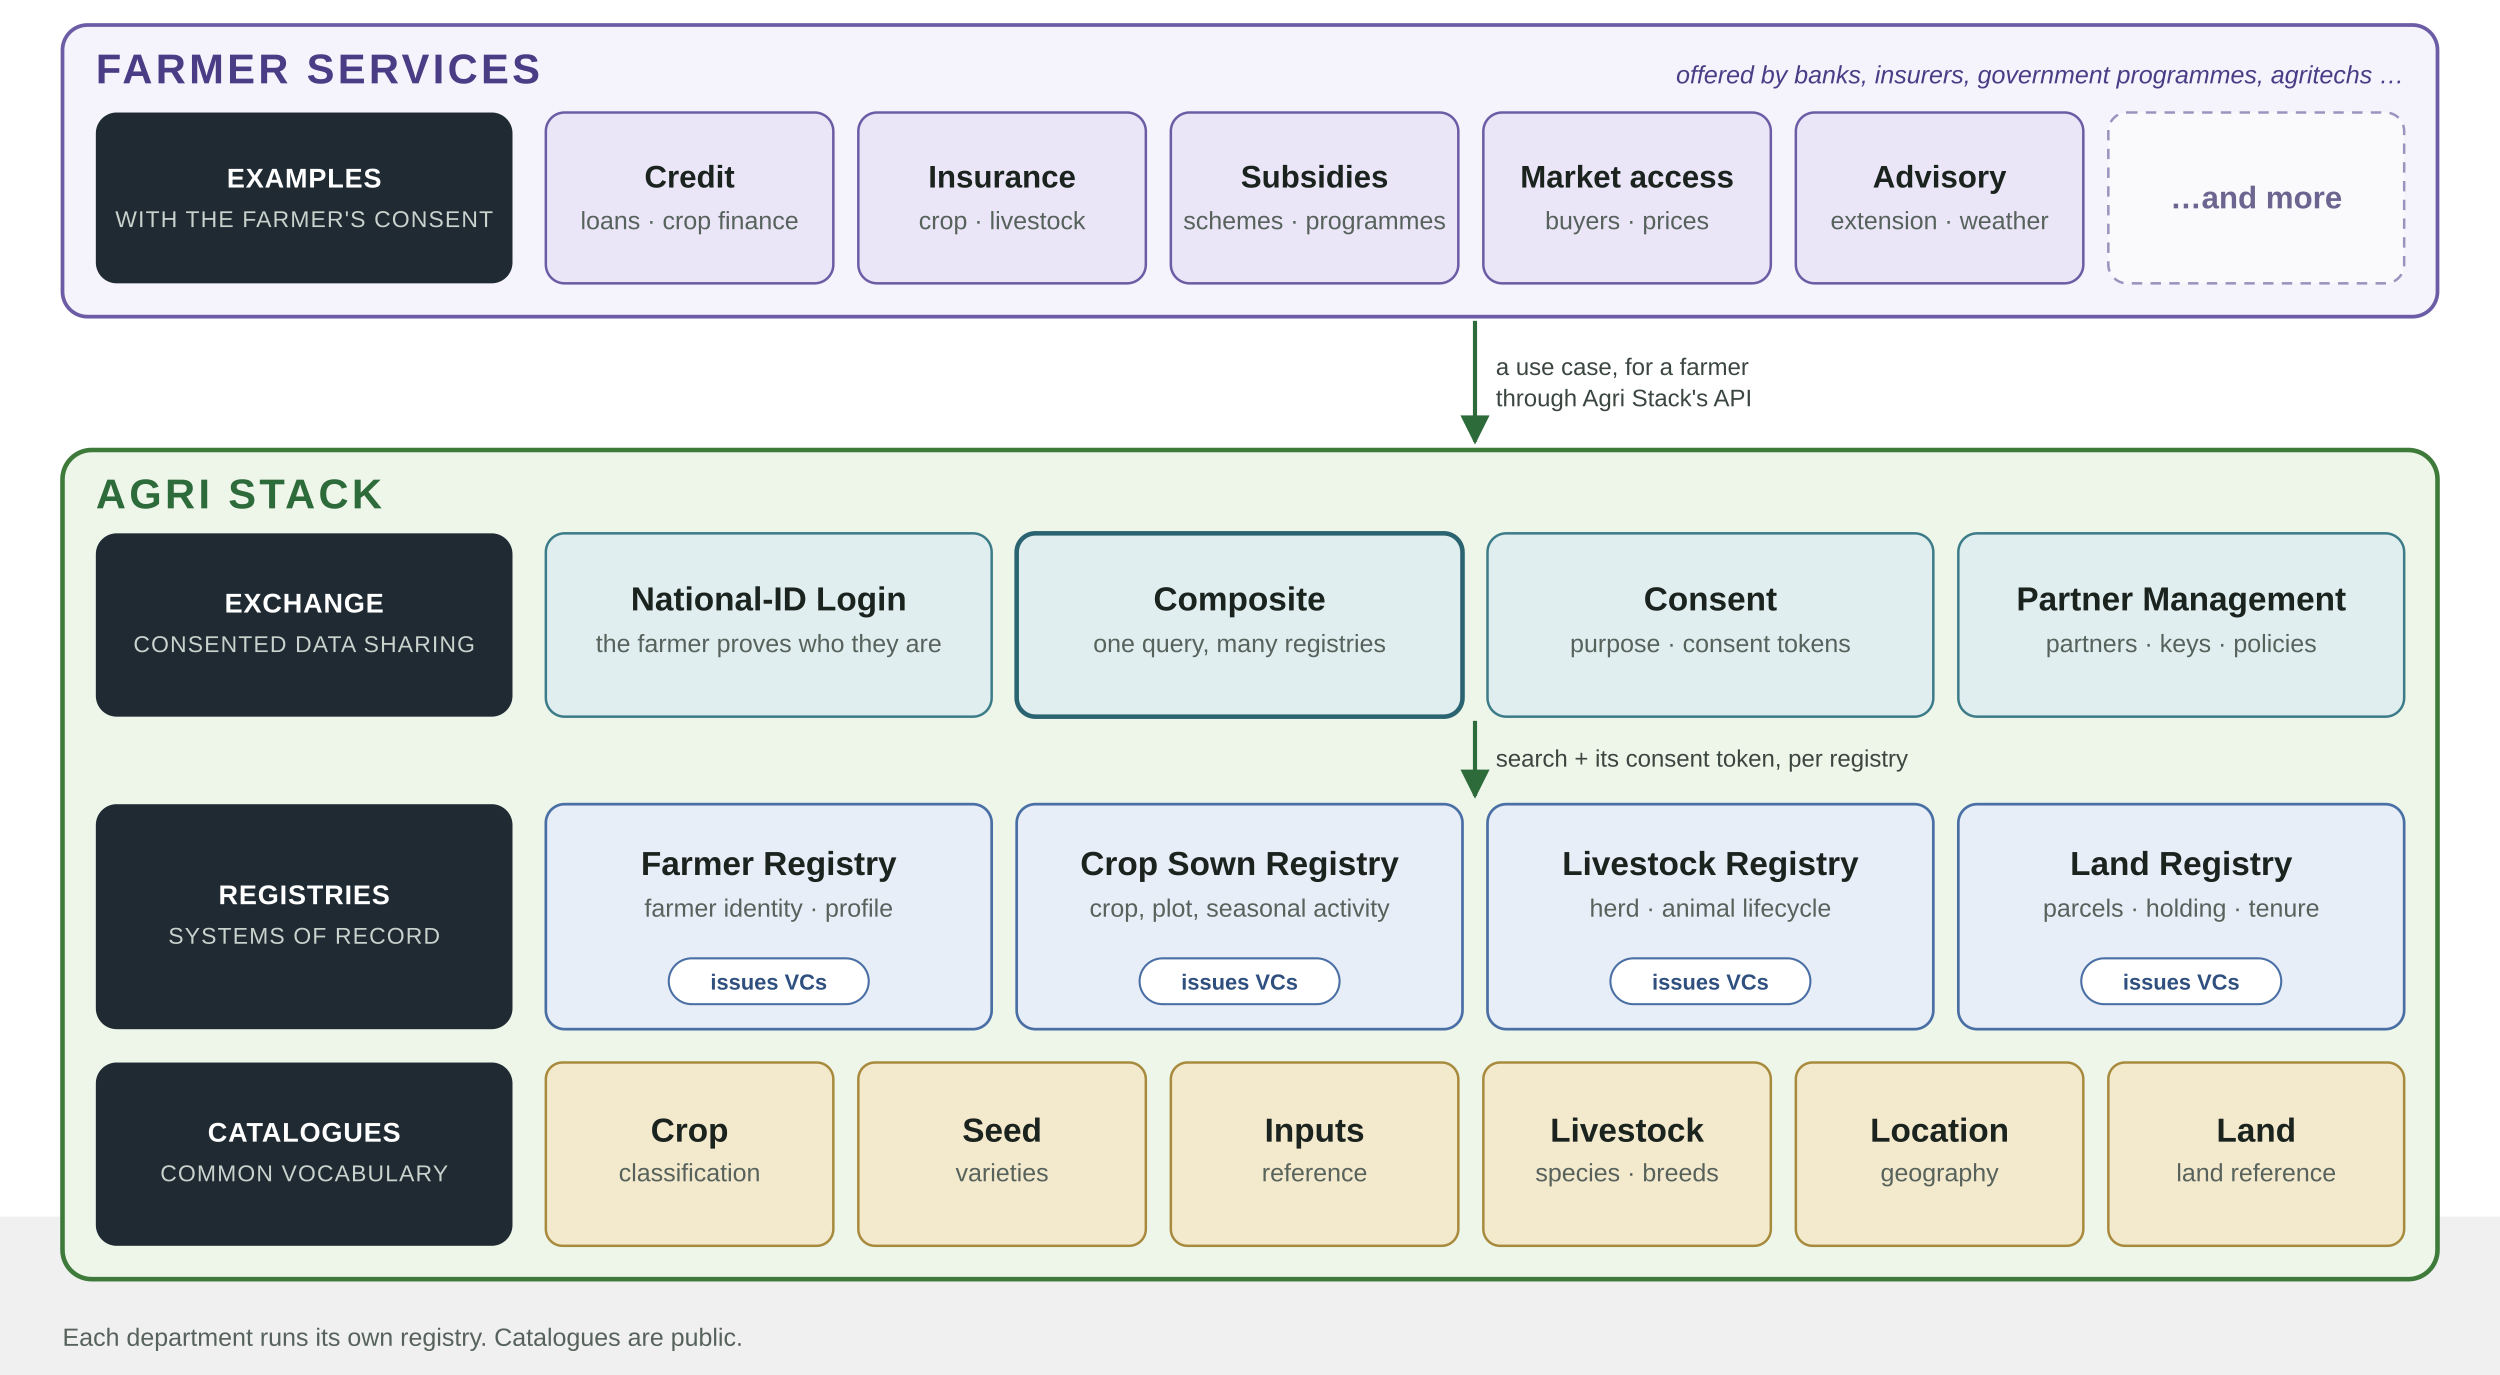
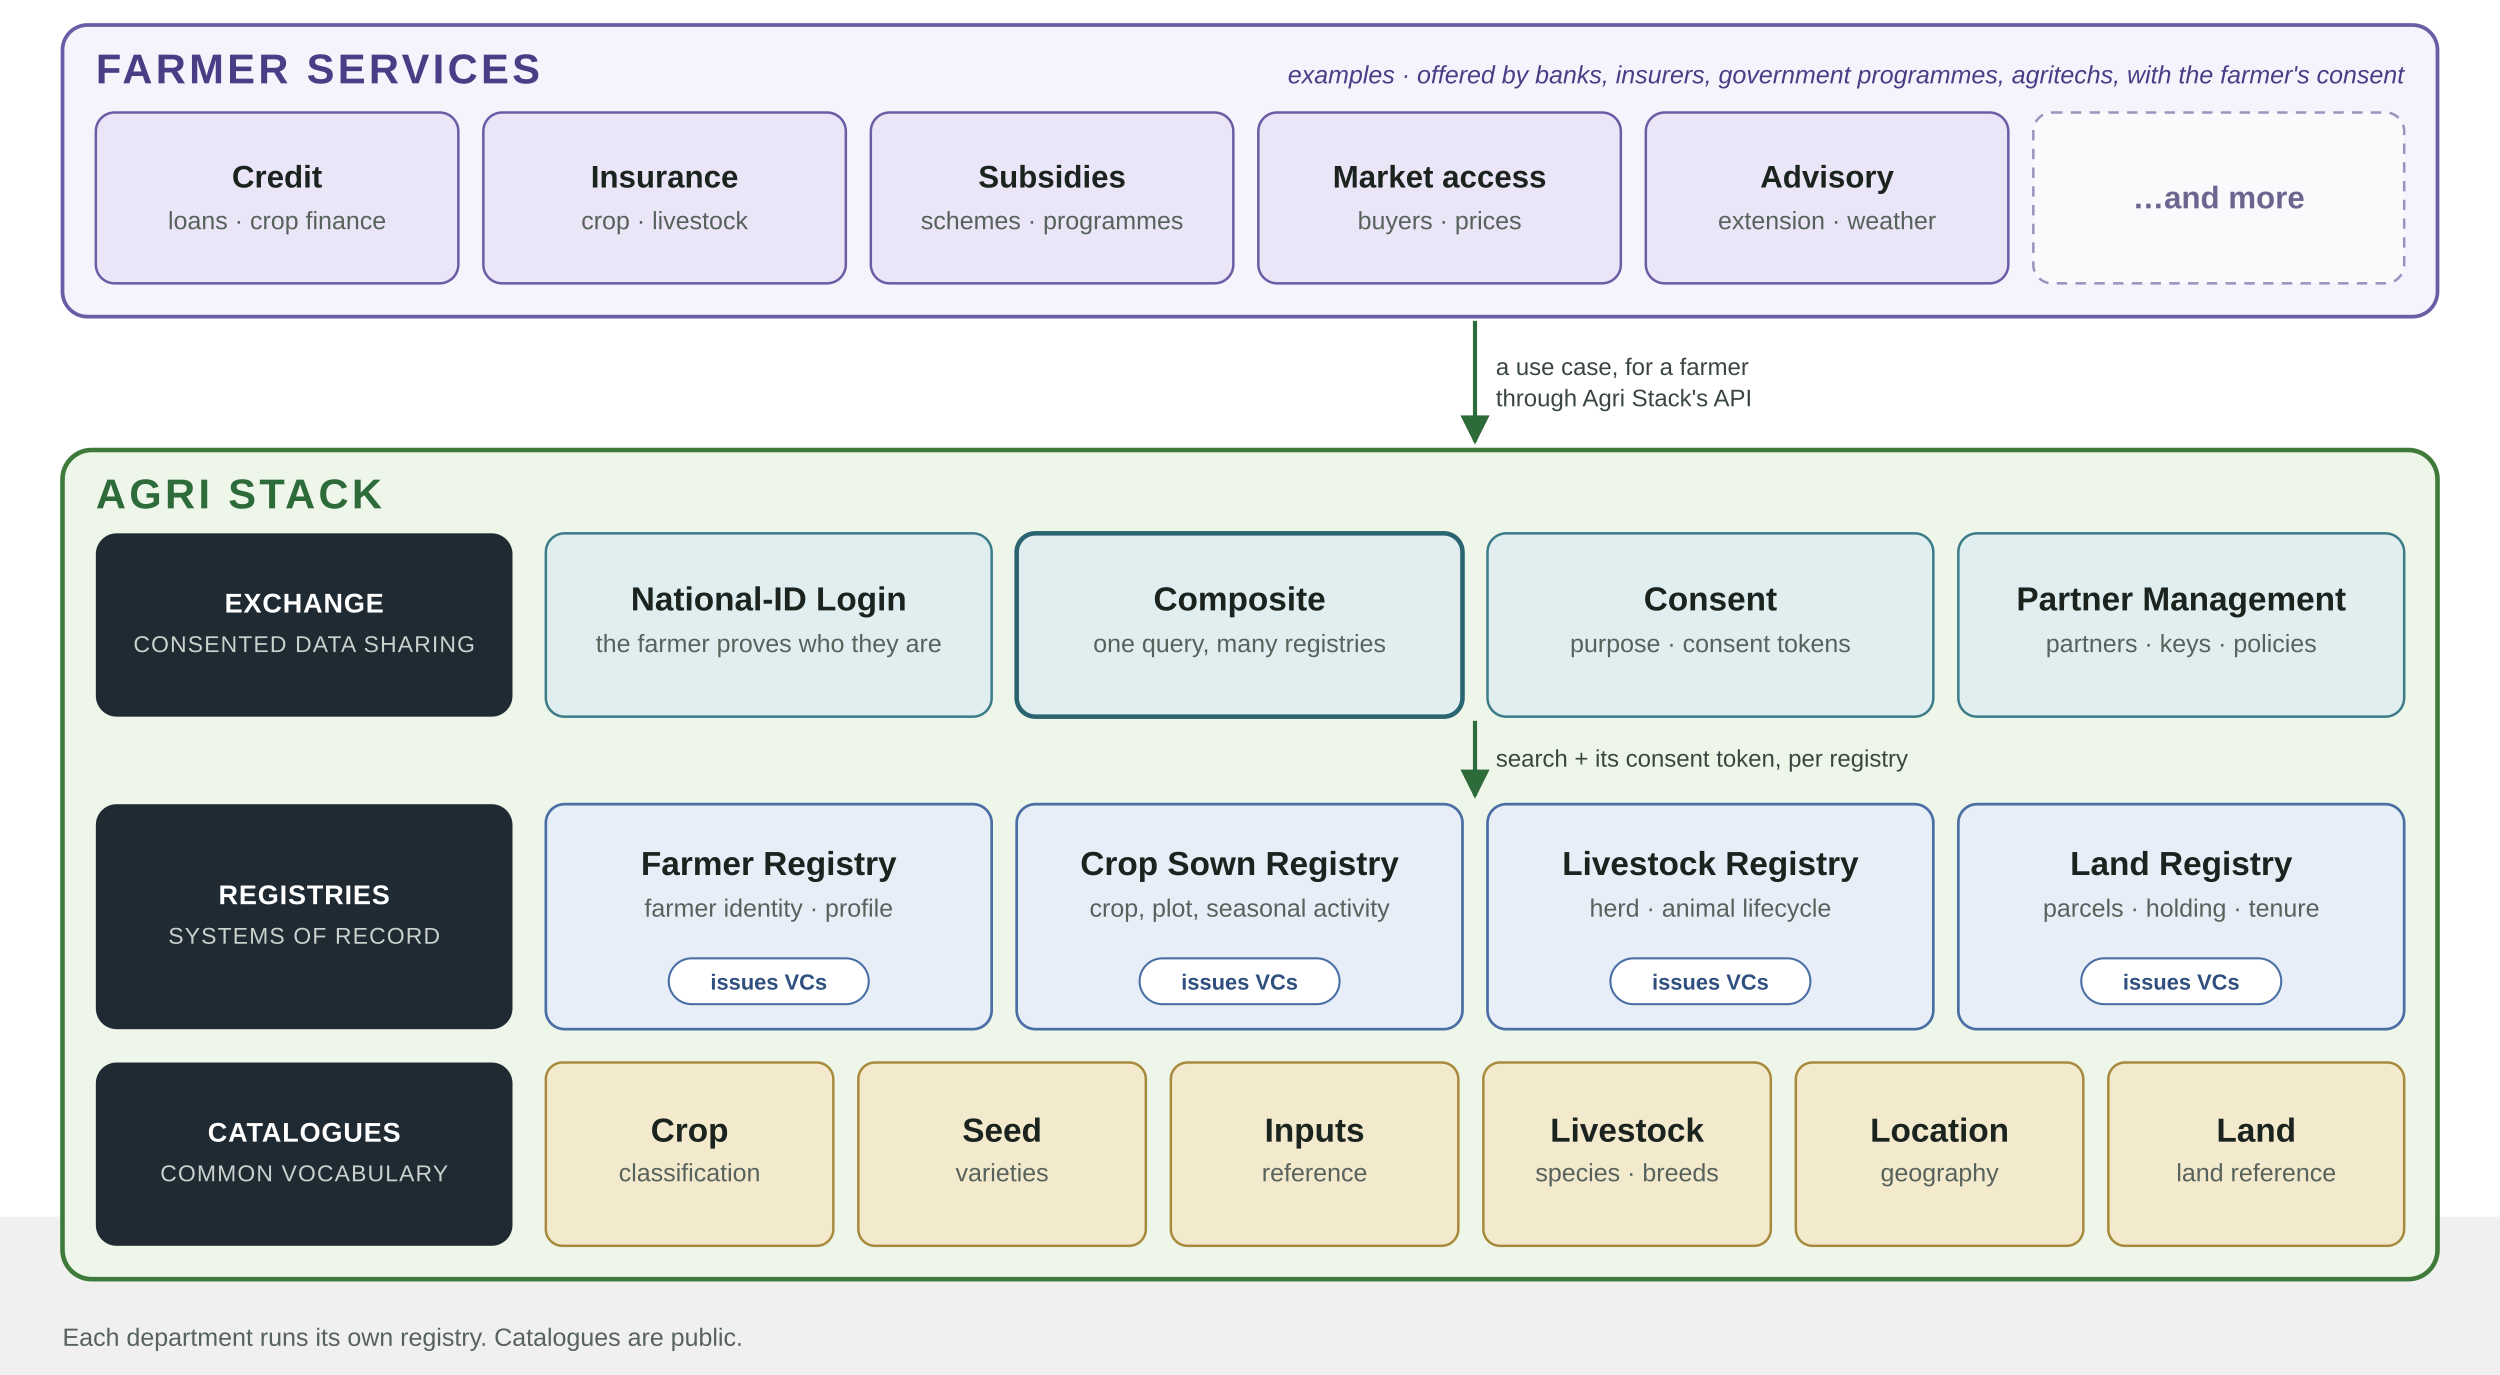
<svg xmlns="http://www.w3.org/2000/svg" width="1200" height="660" viewBox="0 76 1200 660" role="img" aria-label="Agri Stack. Above it, farmer services offered by banks, insurers, government programmes and agritechs, using farmer data with the farmer's consent; for example credit, insurance, subsidies, market access, advisory and more. A use case for a farmer reaches Agri Stack through its API. Agri Stack has three layers: the Exchange for consented data sharing (national-ID login, Composite, consent, Partner Management); the registries, systems of record, each run by its own department and each issuing verifiable credentials (Farmer Registry, Crop Sown Registry, Livestock Registry, Land Registry); and the catalogues, a public common vocabulary (crop, seed, inputs, livestock, location, land).">
  <style>
text{font-family:'Public Sans','Helvetica Neue',Arial,sans-serif;fill:#1B231F}
.h1{font-size:28px;font-weight:700} .sub{font-size:14px;fill:#56625B}
.lt{font-size:13px;font-weight:700;fill:#FFFFFF;letter-spacing:.03em} .ls{font-size:11px;fill:#C9D2CC;letter-spacing:.05em}
.t{font-size:16px;font-weight:600} .s{font-size:12px;fill:#56625B}
.cap{font-size:12px;letter-spacing:.1em;fill:#1F2A33;font-family:'JetBrains Mono',Menlo,monospace;font-weight:700}
.big{font-size:20px;letter-spacing:.08em;font-weight:800;font-family:'Public Sans','Helvetica Neue',Arial,sans-serif}
.lbl{font-size:11.5px;fill:#3B4640}
.side{fill:#1F2A33}
.oanbox{fill:#F5F3FB;stroke:#6B5CA5;stroke-width:1.8}
.oan{fill:#EAE5F7;stroke:#6B5CA5;stroke-width:1.2}
.stack{fill:#EEF6EA;stroke:#3E7A3A;stroke-width:2.2}
.dpi{fill:#E1EEF0;stroke:#3C7C88;stroke-width:1.2}
.reg{fill:#E8EEF7;stroke:#4A6FA5;stroke-width:1.3}
.regp{fill:#F3F5F9;stroke:#8EA3C4;stroke-width:1.3;stroke-dasharray:5 4}
.ref{fill:#F3E9CC;stroke:#A88A3D;stroke-width:1.2}
.vc{fill:#FFFFFF;stroke:#4A6FA5;stroke-width:1}
.vct{font-size:10.5px;font-weight:600;fill:#2F4F7F}
.tag{font-size:10.5px;fill:#6B7A90;font-style:italic}
.ar{stroke:#2E6B3A;stroke-width:2;fill:none}
.more{fill:#FAFAFC;stroke:#9A93BE;stroke-width:1.2;stroke-dasharray:5 4}
.ts{font-size:15px;font-weight:600}
</style>
  <defs>
    <marker id="a" viewBox="0 0 10 10" refX="9" refY="5" markerWidth="7" markerHeight="7" orient="auto-start-reverse">
      <path d="M0,0 L10,5 L0,10 z" fill="#2E6B3A" />
    </marker>
  </defs>
  <rect width="100%" height="100%" fill="#FFFFFF" />
  <rect class="oanbox" x="30" y="88" width="1140" height="140" rx="12" />
  <text class="big" x="46" y="116" style="fill:#4A3D86">FARMER SERVICES</text>
-   <text class="s" x="1154" y="116" text-anchor="end" style="font-style:italic;fill:#4A3D86">offered by banks, insurers, government programmes, agritechs …</text>
-   <rect class="side" x="46" y="130" width="200" height="82" rx="10" />
-   <text class="lt" x="146" y="166" text-anchor="middle">EXAMPLES</text>
-   <text class="ls" x="146" y="185" text-anchor="middle">WITH THE FARMER'S CONSENT</text>
-   <rect class="oan" x="262" y="130" width="138" height="82" rx="9" />
-   <text class="ts" x="331" y="166" text-anchor="middle">Credit</text>
-   <text class="s" x="331" y="186" text-anchor="middle">loans · crop finance</text>
-   <rect class="oan" x="412" y="130" width="138" height="82" rx="9" />
-   <text class="ts" x="481" y="166" text-anchor="middle">Insurance</text>
-   <text class="s" x="481" y="186" text-anchor="middle">crop · livestock</text>
-   <rect class="oan" x="562" y="130" width="138" height="82" rx="9" />
-   <text class="ts" x="631" y="166" text-anchor="middle">Subsidies</text>
-   <text class="s" x="631" y="186" text-anchor="middle">schemes · programmes</text>
-   <rect class="oan" x="712" y="130" width="138" height="82" rx="9" />
-   <text class="ts" x="781" y="166" text-anchor="middle">Market access</text>
-   <text class="s" x="781" y="186" text-anchor="middle">buyers · prices</text>
-   <rect class="oan" x="862" y="130" width="138" height="82" rx="9" />
-   <text class="ts" x="931" y="166" text-anchor="middle">Advisory</text>
-   <text class="s" x="931" y="186" text-anchor="middle">extension · weather</text>
-   <rect class="more" x="1012" y="130" width="142" height="82" rx="9" />
-   <text class="ts" x="1083" y="176" text-anchor="middle" style="fill:#6B6590">…and more</text>
+   <text class="s" x="1154" y="116" text-anchor="end" style="font-style:italic;fill:#4A3D86">examples · offered by banks, insurers, government programmes, agritechs, with the farmer's consent</text>
+   <rect class="oan" x="46" y="130" width="174" height="82" rx="9" />
+   <text class="ts" x="133" y="166" text-anchor="middle">Credit</text>
+   <text class="s" x="133" y="186" text-anchor="middle">loans · crop finance</text>
+   <rect class="oan" x="232" y="130" width="174" height="82" rx="9" />
+   <text class="ts" x="319" y="166" text-anchor="middle">Insurance</text>
+   <text class="s" x="319" y="186" text-anchor="middle">crop · livestock</text>
+   <rect class="oan" x="418" y="130" width="174" height="82" rx="9" />
+   <text class="ts" x="505" y="166" text-anchor="middle">Subsidies</text>
+   <text class="s" x="505" y="186" text-anchor="middle">schemes · programmes</text>
+   <rect class="oan" x="604" y="130" width="174" height="82" rx="9" />
+   <text class="ts" x="691" y="166" text-anchor="middle">Market access</text>
+   <text class="s" x="691" y="186" text-anchor="middle">buyers · prices</text>
+   <rect class="oan" x="790" y="130" width="174" height="82" rx="9" />
+   <text class="ts" x="877" y="166" text-anchor="middle">Advisory</text>
+   <text class="s" x="877" y="186" text-anchor="middle">extension · weather</text>
+   <rect class="more" x="976" y="130" width="178" height="82" rx="9" />
+   <text class="ts" x="1065" y="176" text-anchor="middle" style="fill:#6B6590">…and more</text>
  <line class="ar" x1="708" y1="230" x2="708" y2="288" marker-end="url(#a)" />
  <text class="lbl" x="718" y="256">a use case, for a farmer</text>
  <text class="lbl" x="718" y="271">through Agri Stack's API</text>
  <rect class="stack" x="30" y="292" width="1140" height="398" rx="14" />
  <text class="big" x="46" y="320" style="fill:#2E6B3A">AGRI STACK</text>
  <rect class="side" x="46" y="332" width="200" height="88" rx="10" />
  <text class="lt" x="146" y="370" text-anchor="middle">EXCHANGE</text>
  <text class="ls" x="146" y="389" text-anchor="middle">CONSENTED DATA SHARING</text>
  <rect class="dpi" x="262" y="332" width="214" height="88" rx="9" />
  <text class="t" x="369" y="369" text-anchor="middle">National-ID Login</text>
  <text class="s" x="369" y="389" text-anchor="middle">the farmer proves who they are</text>
  <rect class="dpi" x="488" y="332" width="214" height="88" rx="9" style="stroke:#2A6470;stroke-width:2.2" />
  <text class="t" x="595" y="369" text-anchor="middle">Composite</text>
  <text class="s" x="595" y="389" text-anchor="middle">one query, many registries</text>
  <rect class="dpi" x="714" y="332" width="214" height="88" rx="9" />
  <text class="t" x="821" y="369" text-anchor="middle">Consent</text>
  <text class="s" x="821" y="389" text-anchor="middle">purpose · consent tokens</text>
  <rect class="dpi" x="940" y="332" width="214" height="88" rx="9" />
  <text class="t" x="1047" y="369" text-anchor="middle">Partner Management</text>
  <text class="s" x="1047" y="389" text-anchor="middle">partners · keys · policies</text>
  <line class="ar" x1="708" y1="422" x2="708" y2="458" marker-end="url(#a)" />
  <text class="lbl" x="718" y="444">search + its consent token, per registry</text>
  <rect class="side" x="46" y="462" width="200" height="108" rx="10" />
  <text class="lt" x="146" y="510" text-anchor="middle">REGISTRIES</text>
  <text class="ls" x="146" y="529" text-anchor="middle">SYSTEMS OF RECORD</text>
  <rect class="reg" x="262" y="462" width="214" height="108" rx="9" />
  <text class="t" x="369" y="496" text-anchor="middle">Farmer Registry</text>
  <text class="s" x="369" y="516" text-anchor="middle">farmer identity · profile</text>
  <rect class="vc" x="321" y="536" width="96" height="22" rx="11" />
  <text class="vct" x="369" y="551" text-anchor="middle">issues VCs</text>
  <rect class="reg" x="488" y="462" width="214" height="108" rx="9" />
  <text class="t" x="595" y="496" text-anchor="middle">Crop Sown Registry</text>
  <text class="s" x="595" y="516" text-anchor="middle">crop, plot, seasonal activity</text>
  <rect class="vc" x="547" y="536" width="96" height="22" rx="11" />
  <text class="vct" x="595" y="551" text-anchor="middle">issues VCs</text>
  <rect class="reg" x="714" y="462" width="214" height="108" rx="9" />
  <text class="t" x="821" y="496" text-anchor="middle">Livestock Registry</text>
  <text class="s" x="821" y="516" text-anchor="middle">herd · animal lifecycle</text>
  <rect class="vc" x="773" y="536" width="96" height="22" rx="11" />
  <text class="vct" x="821" y="551" text-anchor="middle">issues VCs</text>
  <rect class="reg" x="940" y="462" width="214" height="108" rx="9" />
  <text class="t" x="1047" y="496" text-anchor="middle">Land Registry</text>
  <text class="s" x="1047" y="516" text-anchor="middle">parcels · holding · tenure</text>
  <rect class="vc" x="999" y="536" width="96" height="22" rx="11" />
  <text class="vct" x="1047" y="551" text-anchor="middle">issues VCs</text>
  <rect class="side" x="46" y="586" width="200" height="88" rx="10" />
  <text class="lt" x="146" y="624" text-anchor="middle">CATALOGUES</text>
  <text class="ls" x="146" y="643" text-anchor="middle">COMMON VOCABULARY</text>
  <rect class="ref" x="262" y="586" width="138" height="88" rx="8" />
  <text class="t" x="331" y="624" text-anchor="middle">Crop</text>
  <text class="s" x="331" y="643" text-anchor="middle">classification</text>
  <rect class="ref" x="412" y="586" width="138" height="88" rx="8" />
  <text class="t" x="481" y="624" text-anchor="middle">Seed</text>
  <text class="s" x="481" y="643" text-anchor="middle">varieties</text>
  <rect class="ref" x="562" y="586" width="138" height="88" rx="8" />
  <text class="t" x="631" y="624" text-anchor="middle">Inputs</text>
  <text class="s" x="631" y="643" text-anchor="middle">reference</text>
  <rect class="ref" x="712" y="586" width="138" height="88" rx="8" />
  <text class="t" x="781" y="624" text-anchor="middle">Livestock</text>
  <text class="s" x="781" y="643" text-anchor="middle">species · breeds</text>
  <rect class="ref" x="862" y="586" width="138" height="88" rx="8" />
  <text class="t" x="931" y="624" text-anchor="middle">Location</text>
  <text class="s" x="931" y="643" text-anchor="middle">geography</text>
  <rect class="ref" x="1012" y="586" width="142" height="88" rx="8" />
  <text class="t" x="1083" y="624" text-anchor="middle">Land</text>
  <text class="s" x="1083" y="643" text-anchor="middle">land reference</text>
  <text class="s" x="30" y="722">Each department runs its own registry. Catalogues are public.</text>
</svg>
